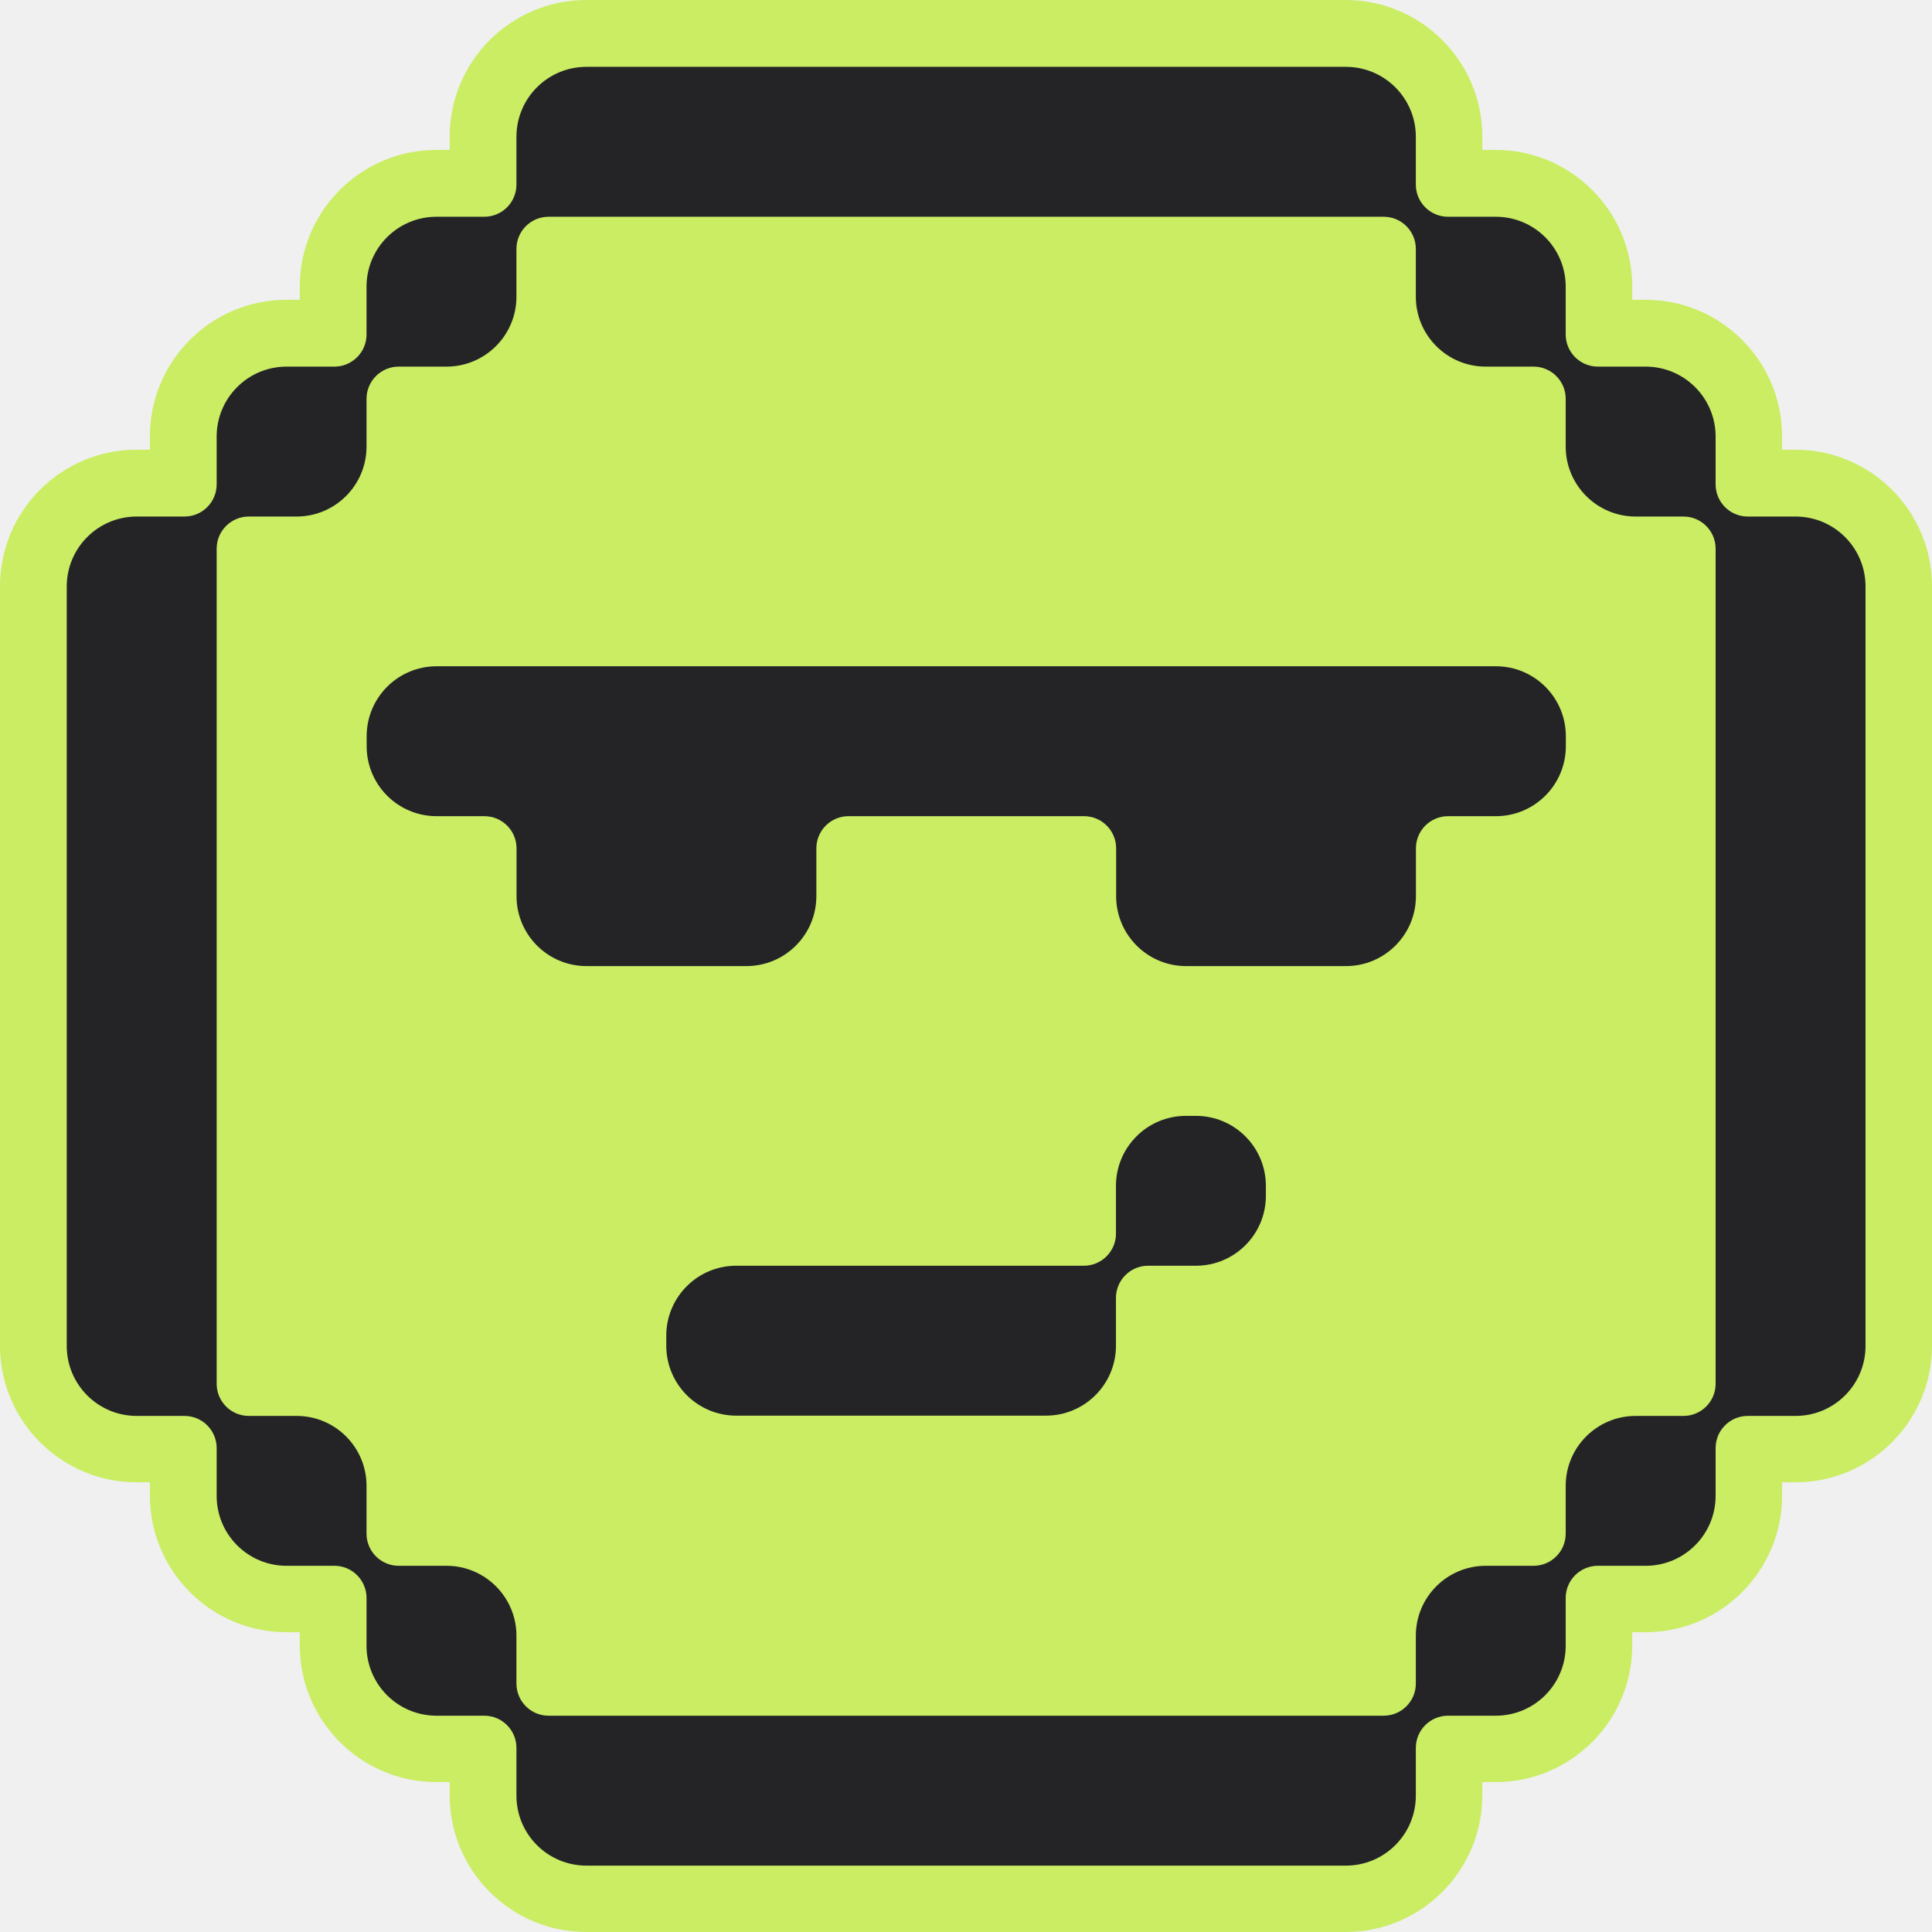
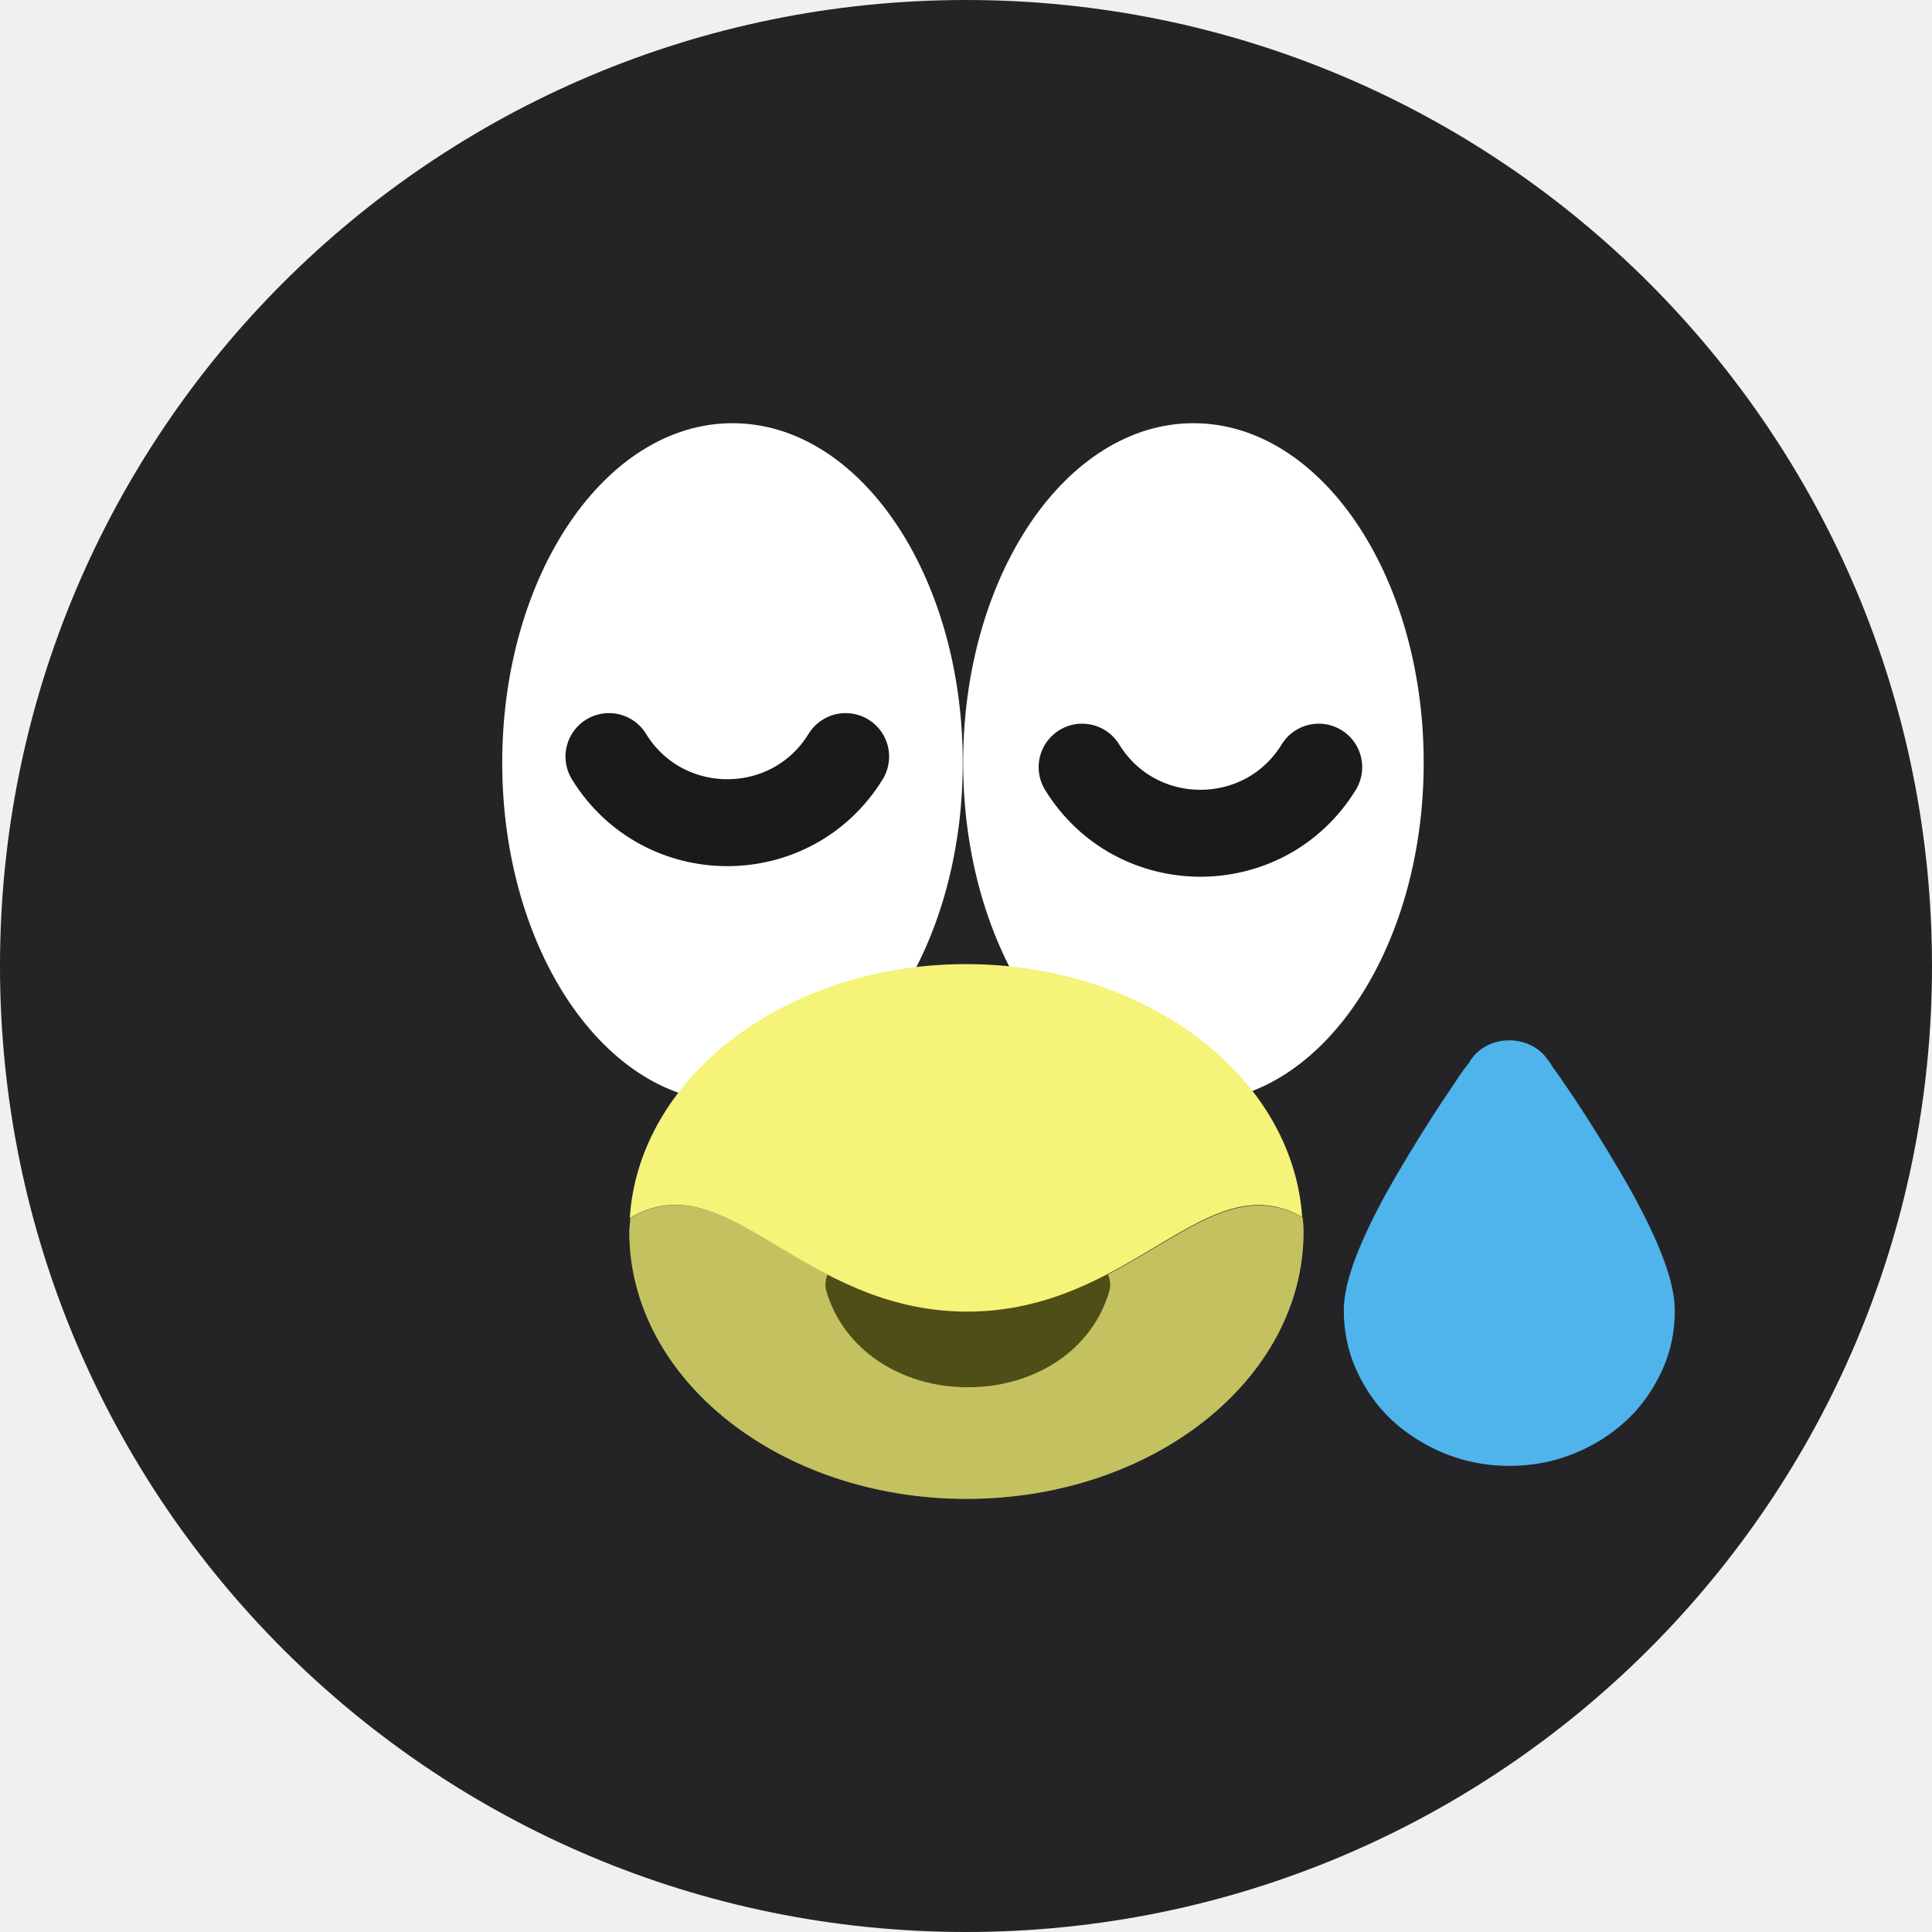
- <svg xmlns="http://www.w3.org/2000/svg" width="42" height="42" viewBox="0 0 42 42" fill="none">
-   <path d="M39.031 9.776H38.741V9.486C38.741 7.849 37.41 6.517 35.772 6.517H35.483V6.228C35.483 4.59 34.151 3.259 32.514 3.259H32.224V2.969C32.224 1.332 30.893 0 29.255 0H12.745C11.107 0 9.776 1.332 9.776 2.969V3.259H9.486C7.849 3.259 6.517 4.59 6.517 6.228V6.517H6.228C4.59 6.517 3.259 7.849 3.259 9.486V9.776H2.969C1.332 9.776 0 11.107 0 12.745V29.255C0 30.893 1.332 32.224 2.969 32.224H3.259V32.514C3.259 34.151 4.59 35.483 6.228 35.483H6.517V35.772C6.517 37.41 7.849 38.741 9.486 38.741H9.776V39.031C9.776 40.669 11.107 42 12.745 42H29.255C30.893 42 32.224 40.669 32.224 39.031V38.741H32.514C34.151 38.741 35.483 37.41 35.483 35.772V35.483H35.772C37.41 35.483 38.741 34.151 38.741 32.514V32.224H39.031C40.669 32.224 42 30.893 42 29.255V12.745C42 11.107 40.669 9.776 39.031 9.776Z" fill="#CAED64" />
-   <path d="M39.034 11.229H37.995C37.609 11.229 37.296 10.916 37.296 10.53V9.491C37.296 8.651 36.615 7.97 35.775 7.97H34.736C34.351 7.97 34.037 7.657 34.037 7.272V6.232C34.037 5.392 33.357 4.712 32.517 4.712H31.478C31.092 4.712 30.779 4.399 30.779 4.013V2.974C30.779 2.134 30.098 1.453 29.258 1.453H12.748C11.908 1.453 11.227 2.134 11.227 2.974V4.013C11.227 4.399 10.914 4.712 10.528 4.712H9.489C8.649 4.712 7.968 5.392 7.968 6.232V7.272C7.968 7.657 7.655 7.97 7.27 7.97H6.23C5.39 7.97 4.71 8.651 4.71 9.491V10.53C4.71 10.916 4.397 11.229 4.011 11.229H2.972C2.132 11.229 1.451 11.91 1.451 12.75V29.26C1.451 30.1 2.132 30.781 2.972 30.781H4.011C4.397 30.781 4.71 31.094 4.71 31.48V32.519C4.71 33.359 5.39 34.039 6.23 34.039H7.27C7.655 34.039 7.968 34.352 7.968 34.738V35.777C7.968 36.617 8.649 37.298 9.489 37.298H10.528C10.914 37.298 11.227 37.611 11.227 37.997V39.036C11.227 39.876 11.908 40.557 12.748 40.557H29.258C30.098 40.557 30.779 39.876 30.779 39.036V37.997C30.779 37.611 31.092 37.298 31.478 37.298H32.517C33.357 37.298 34.037 36.617 34.037 35.777V34.738C34.037 34.352 34.351 34.039 34.736 34.039H35.775C36.615 34.039 37.296 33.359 37.296 32.519V31.48C37.296 31.094 37.609 30.781 37.995 30.781H39.034C39.874 30.781 40.555 30.1 40.555 29.26V12.75C40.555 11.91 39.874 11.229 39.034 11.229ZM35.558 30.781C34.718 30.781 34.037 31.461 34.037 32.301V33.34C34.037 33.726 33.724 34.039 33.339 34.039H32.299C31.459 34.039 30.779 34.72 30.779 35.56V36.599C30.779 36.985 30.466 37.298 30.08 37.298H11.926C11.54 37.298 11.227 36.985 11.227 36.599V35.56C11.227 34.72 10.546 34.039 9.706 34.039H8.667C8.282 34.039 7.968 33.726 7.968 33.34V32.301C7.968 31.461 7.288 30.781 6.448 30.781H5.409C5.023 30.781 4.71 30.468 4.71 30.082V11.928C4.71 11.542 5.023 11.229 5.409 11.229H6.448C7.288 11.229 7.968 10.548 7.968 9.708V8.669C7.968 8.284 8.282 7.97 8.667 7.97H9.706C10.546 7.97 11.227 7.29 11.227 6.45V5.411C11.227 5.025 11.54 4.712 11.926 4.712H30.08C30.466 4.712 30.779 5.025 30.779 5.411V6.45C30.779 7.29 31.459 7.97 32.299 7.97H33.339C33.724 7.97 34.037 8.284 34.037 8.669V9.708C34.037 10.548 34.718 11.229 35.558 11.229H36.597C36.983 11.229 37.296 11.542 37.296 11.928V30.082C37.296 30.468 36.983 30.781 36.597 30.781H35.558Z" fill="#242427" />
-   <path d="M32.519 14.484H9.491C8.651 14.484 7.971 15.165 7.971 16.005V16.222C7.971 17.062 8.651 17.743 9.491 17.743H10.53C10.916 17.743 11.229 18.056 11.229 18.442V19.481C11.229 20.321 11.91 21.002 12.75 21.002H16.226C17.066 21.002 17.747 20.321 17.747 19.481V18.442C17.747 18.056 18.06 17.743 18.445 17.743H23.565C23.951 17.743 24.264 18.056 24.264 18.442V19.481C24.264 20.321 24.945 21.002 25.785 21.002H29.26C30.1 21.002 30.781 20.321 30.781 19.481V18.442C30.781 18.056 31.094 17.743 31.48 17.743H32.519C33.359 17.743 34.04 17.062 34.04 16.222V16.005C34.04 15.165 33.359 14.484 32.519 14.484Z" fill="#242427" />
-   <path d="M25.998 24.258H25.781C24.941 24.258 24.26 24.939 24.26 25.779V26.818C24.26 27.203 23.947 27.516 23.561 27.516H16.005C15.165 27.516 14.484 28.197 14.484 29.037V29.254C14.484 30.094 15.165 30.775 16.005 30.775H22.739C23.579 30.775 24.26 30.094 24.26 29.254V28.215C24.26 27.83 24.573 27.516 24.959 27.516H25.998C26.838 27.516 27.519 26.836 27.519 25.996V25.779C27.519 24.939 26.838 24.258 25.998 24.258Z" fill="#242427" />
+ <svg xmlns="http://www.w3.org/2000/svg" width="40" height="40" viewBox="0 0 40 40" fill="none">
+   <path d="M20 40C31.046 40 40 31.046 40 20C40 8.954 31.046 0 20 0C8.954 0 0 8.954 0 20C0 31.046 8.954 40 20 40Z" fill="#242427" />
+   <path d="M31.249 22.378L32.032 21.923C31.86 21.683 31.567 21.539 31.249 21.539C30.93 21.539 30.638 21.683 30.465 21.923L31.249 22.378ZM31.249 22.378C31.771 22.075 32.032 21.923 32.032 21.923L32.059 21.959C32.059 21.959 32.112 22.03 32.138 22.078C32.205 22.174 32.311 22.318 32.431 22.498C32.67 22.846 32.988 23.337 33.307 23.865C33.626 24.392 33.958 24.967 34.21 25.519C34.449 26.034 34.675 26.634 34.675 27.137C34.675 27.557 34.595 27.964 34.423 28.348C34.25 28.731 34.011 29.091 33.692 29.391C33.373 29.69 33.002 29.93 32.577 30.098C32.165 30.266 31.713 30.35 31.249 30.35C30.784 30.35 30.346 30.266 29.921 30.098C29.509 29.93 29.124 29.69 28.805 29.391C28.486 29.091 28.247 28.731 28.075 28.348C27.902 27.964 27.822 27.545 27.822 27.137C27.822 26.634 28.048 26.034 28.287 25.519C28.539 24.967 28.871 24.392 29.19 23.865C29.509 23.337 29.828 22.846 30.067 22.498C30.186 22.318 30.279 22.174 30.359 22.078C30.399 22.03 30.425 21.995 30.439 21.959L30.465 21.923C30.465 21.923 30.465 21.923 31.249 22.378Z" fill="#4FB4EC" />
+   <path d="M15.166 22.82C17.799 22.82 19.933 19.672 19.933 15.791C19.933 11.909 17.799 8.762 15.166 8.762C12.533 8.762 10.398 11.909 10.398 15.791C10.398 19.672 12.533 22.82 15.166 22.82Z" fill="white" />
+   <path d="M24.709 22.82C27.342 22.82 29.476 19.672 29.476 15.791C29.476 11.909 27.342 8.762 24.709 8.762C22.076 8.762 19.941 11.909 19.941 15.791C19.941 19.672 22.076 22.82 24.709 22.82Z" fill="white" />
+   <path d="M27.303 15.883V15.883C26.18 17.708 23.527 17.708 22.404 15.883V15.883" stroke="#1A1A1A" stroke-width="1.8" stroke-linecap="round" />
+   <path d="M17.508 15.664V15.664C16.385 17.489 13.732 17.489 12.608 15.664V15.664" stroke="#1A1A1A" stroke-width="1.8" stroke-linecap="round" />
+   <path d="M20.019 27.156C20.019 27.156 20.029 27.156 20.039 27.156H20.009C20.009 27.156 20.019 27.156 20.029 27.156C16.583 27.147 15.066 24.034 13.049 25.218C13.049 25.316 13.029 25.404 13.029 25.502C13.029 28.556 16.152 31.033 20.009 31.033C23.866 31.033 26.989 28.556 26.989 25.502C26.989 25.404 26.979 25.306 26.97 25.208C24.973 24.073 23.455 27.156 20.029 27.166L20.019 27.156Z" fill="#F5F378" />
+   <path d="M20.019 27.156C20.019 27.156 20.029 27.156 20.039 27.156H20.009C20.009 27.156 20.019 27.156 20.029 27.156C16.583 27.147 15.066 24.034 13.049 25.218C13.049 25.316 13.029 25.404 13.029 25.502C13.029 28.556 16.152 31.033 20.009 31.033C23.866 31.033 26.989 28.556 26.989 25.502C26.989 25.404 26.979 25.306 26.97 25.208C24.973 24.073 23.455 27.156 20.029 27.166L20.019 27.156Z" fill="black" fill-opacity="0.2" />
+   <path d="M17.131 26.392C17.092 26.5 17.072 26.618 17.111 26.735C17.454 27.92 18.629 28.722 20.038 28.722C21.448 28.722 22.623 27.93 22.965 26.735C23.005 26.608 22.985 26.49 22.936 26.373C22.133 25.952 21.203 25.609 20.058 25.609C18.893 25.609 17.953 25.972 17.141 26.392H17.131Z" fill="#4F4E17" />
+   <path d="M20.019 27.156C23.445 27.156 24.963 24.063 26.96 25.198C26.764 22.281 23.729 19.961 19.999 19.961C16.27 19.961 13.225 22.291 13.039 25.218C15.056 24.024 16.563 27.146 20.019 27.156Z" fill="#F5F378" />
</svg>
